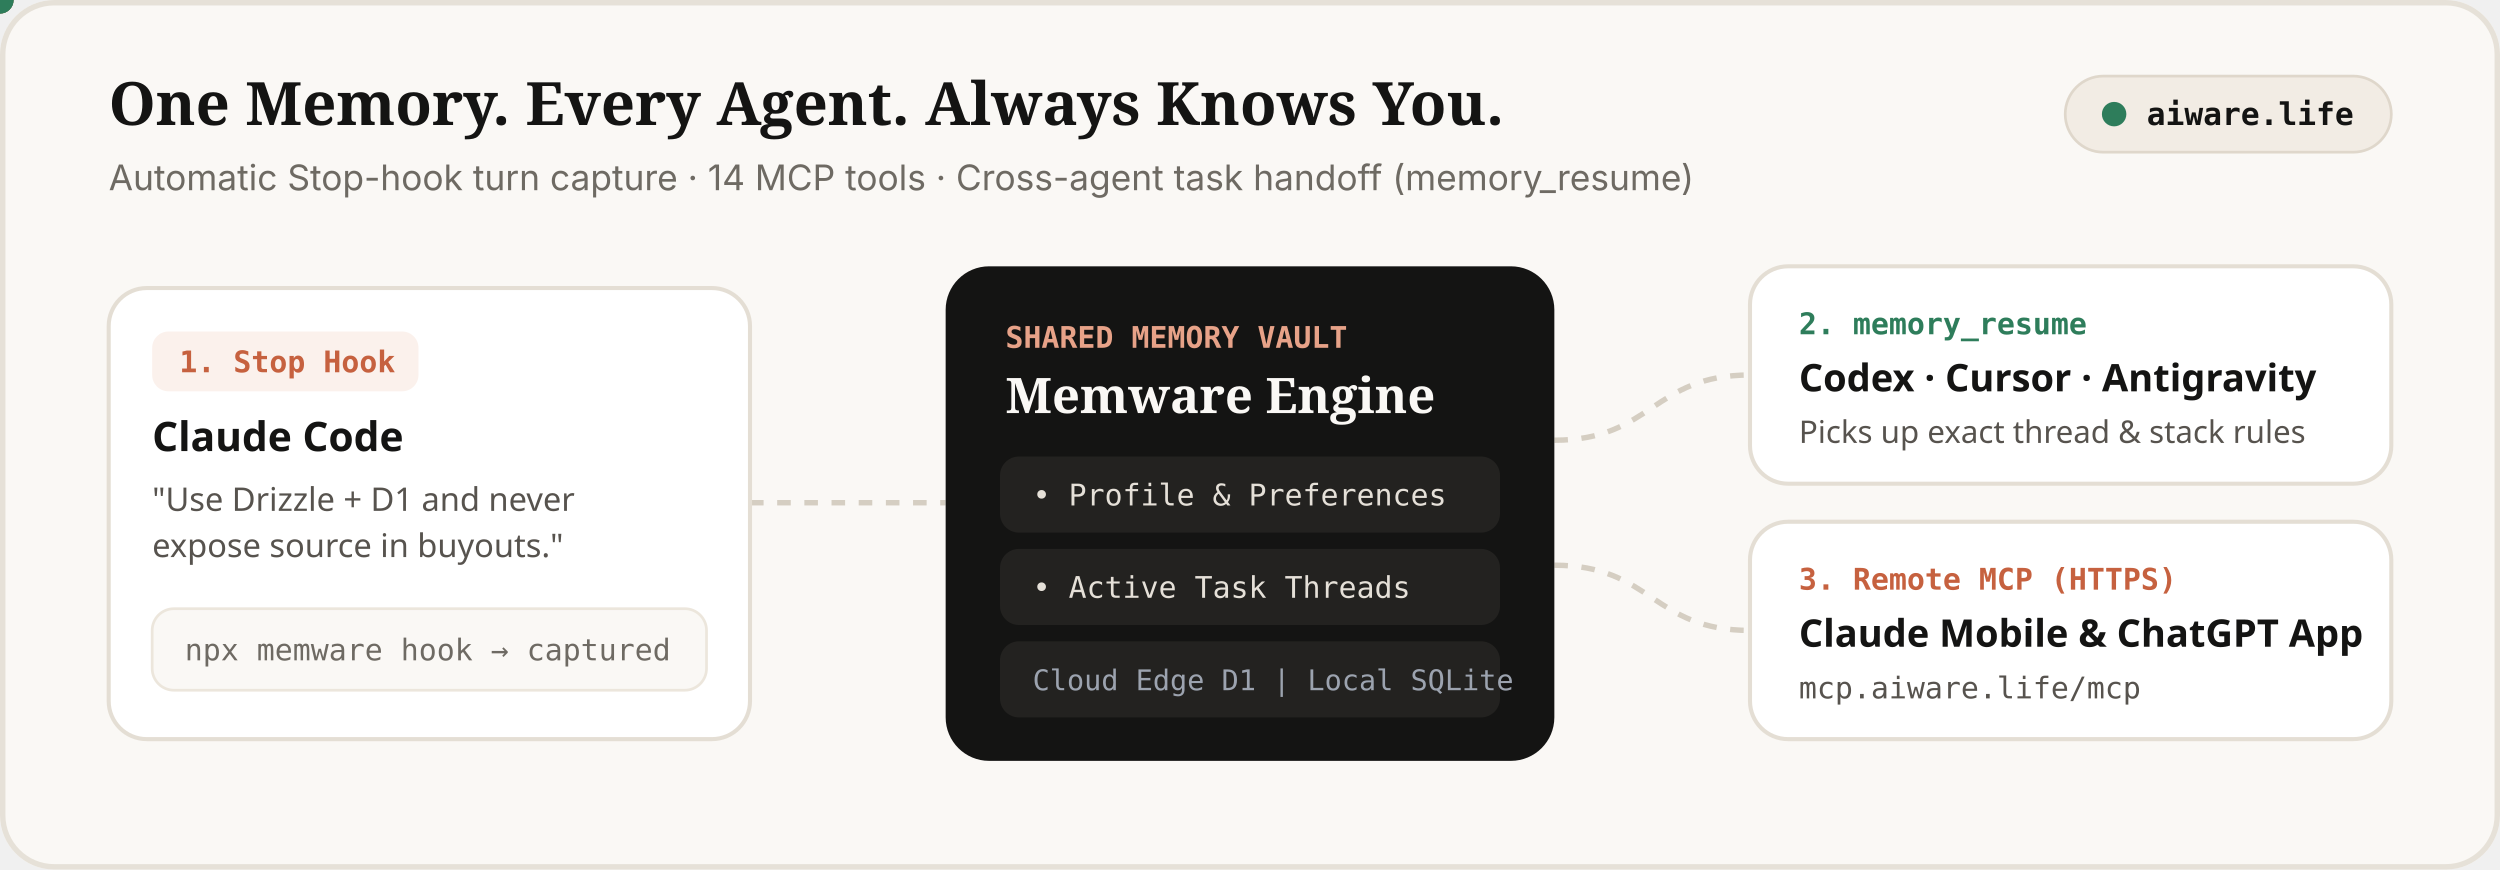
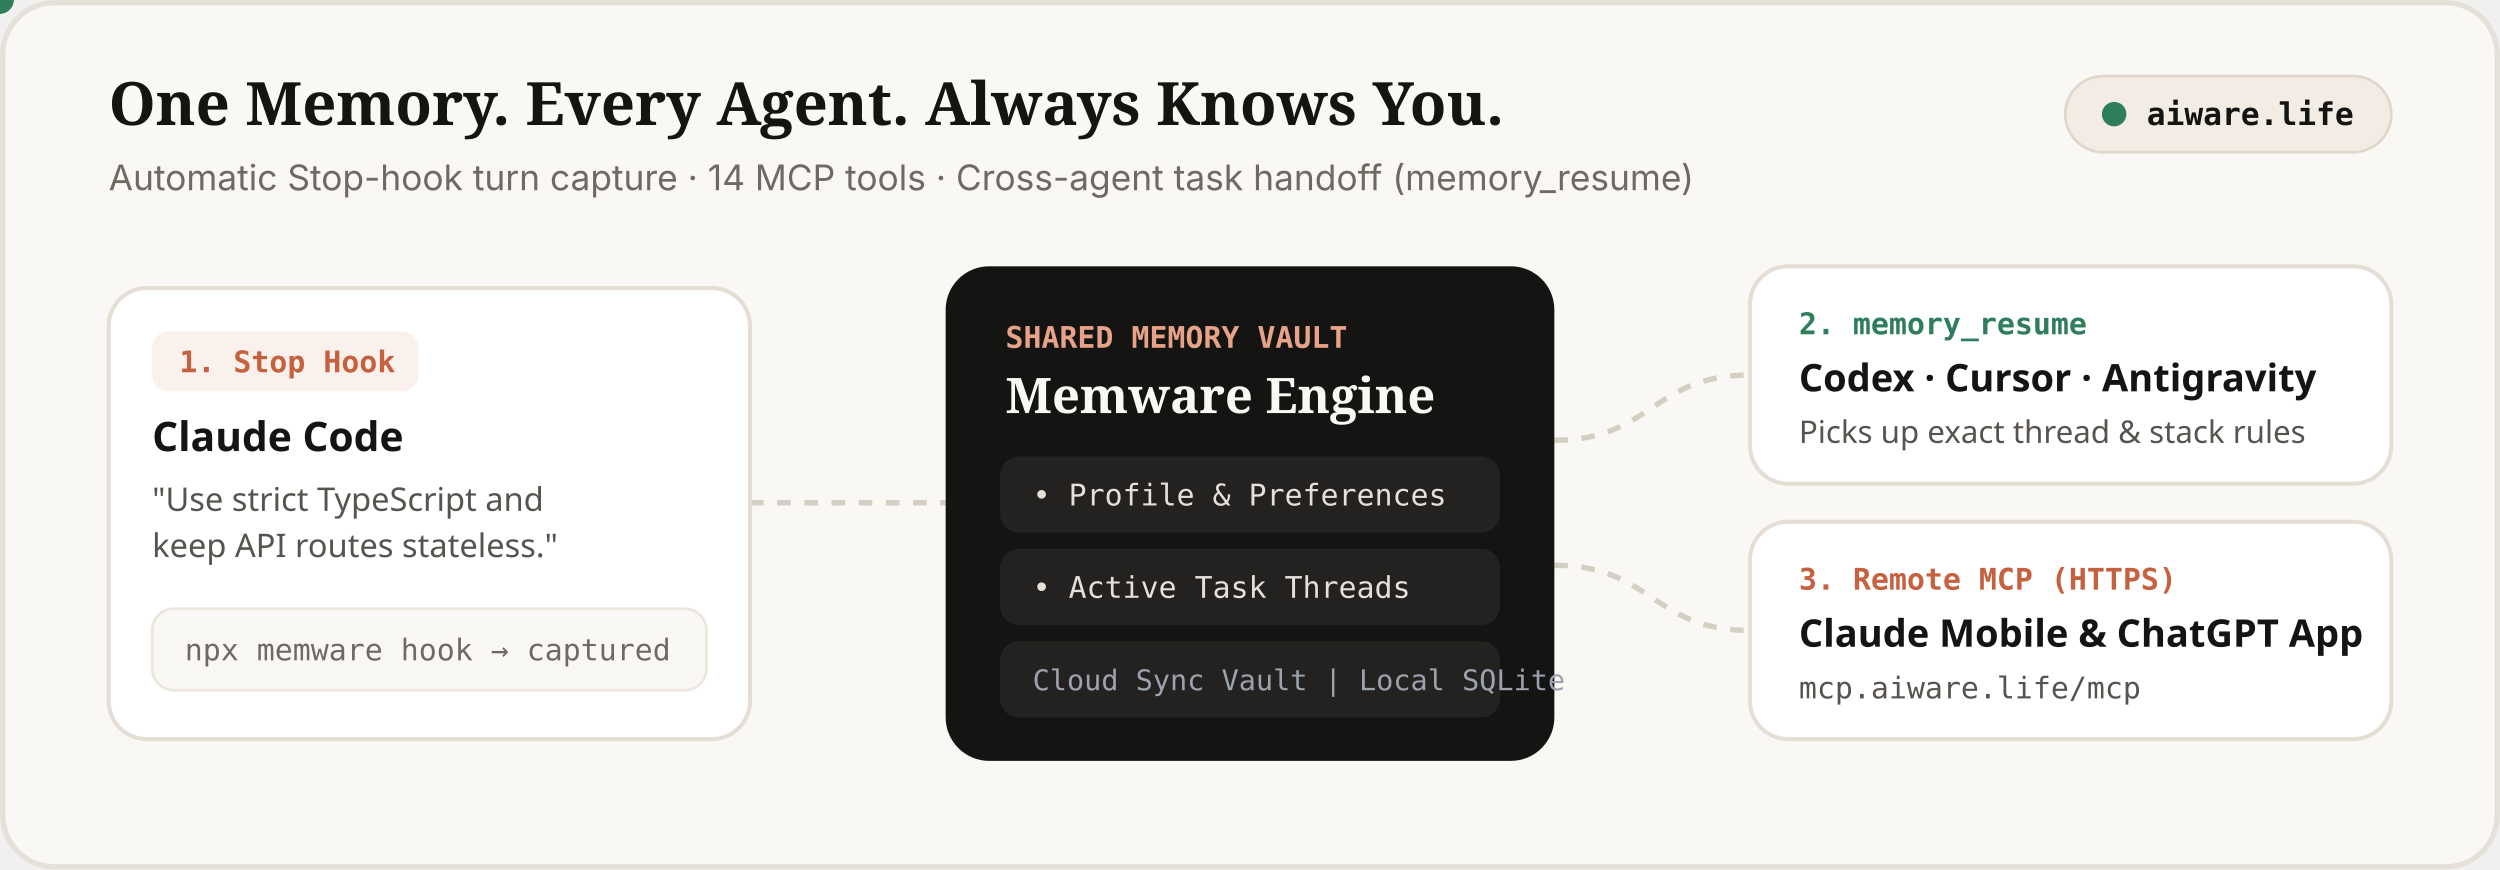
<svg xmlns="http://www.w3.org/2000/svg" viewBox="0 0 920 320" width="920" height="320" fill="none">
  <rect width="920" height="320" rx="20" fill="#FAF8F5" />
  <rect x="1" y="1" width="918" height="318" rx="19" stroke="#E6E1D8" stroke-width="2" />
  <text x="40" y="46" fill="#141413" font-family="Georgia, serif" font-size="22" font-weight="600">One Memory. Every Agent. Always Knows You.</text>
  <text x="40" y="70" fill="#6E6A63" font-family="system-ui, -apple-system, sans-serif" font-size="13">Automatic Stop-hook turn capture  ·  14 MCP tools  ·  Cross-agent task handoff (memory_resume)</text>
  <rect x="760" y="28" width="120" height="28" rx="14" fill="#F2ECE4" stroke="#DFD7CB" />
  <circle cx="778" cy="42" r="4.5" fill="#2E7D5B">
    <animate attributeName="opacity" values="1;0.35;1" dur="2.2s" repeatCount="indefinite" />
  </circle>
  <text x="790" y="46" fill="#141413" font-family="ui-monospace, SFMono-Regular, monospace" font-size="11.5" font-weight="600">aiware.life</text>
  <path id="capturePath" d="M 276 185 L 348 185" stroke="#D5CEC2" stroke-width="2" stroke-dasharray="5 5" />
  <path id="recallPathTop" d="M 572 162 C 608 162, 608 138, 644 138" stroke="#D5CEC2" stroke-width="2" stroke-dasharray="5 5" />
  <path id="recallPathBot" d="M 572 208 C 608 208, 608 232, 644 232" stroke="#D5CEC2" stroke-width="2" stroke-dasharray="5 5" />
  <circle r="5" fill="#C6613F">
    <animateMotion dur="2.4s" repeatCount="indefinite" path="M 276 185 L 348 185" />
  </circle>
  <circle r="5" fill="#2E7D5B">
    <animateMotion dur="2.4s" begin="0.8s" repeatCount="indefinite" path="M 572 162 C 608 162, 608 138, 644 138" />
  </circle>
  <circle r="5" fill="#2E7D5B">
    <animateMotion dur="2.4s" begin="1.2s" repeatCount="indefinite" path="M 572 208 C 608 208, 608 232, 644 232" />
  </circle>
  <rect x="40" y="106" width="236" height="166" rx="14" fill="#FFFFFF" stroke="#E4DED4" stroke-width="1.5" />
  <rect x="56" y="122" width="98" height="22" rx="6" fill="#FBF1EC" />
  <text x="66" y="137" fill="#C6613F" font-family="ui-monospace, monospace" font-size="11" font-weight="600">1. Stop Hook</text>
  <text x="56" y="166" fill="#141413" font-family="system-ui, sans-serif" font-size="15" font-weight="700">Claude Code</text>
-   <text x="56" y="188" fill="#57534E" font-family="system-ui, sans-serif" font-size="12">"Use Drizzle + D1 and never</text>
-   <text x="56" y="205" fill="#57534E" font-family="system-ui, sans-serif" font-size="12">expose source in buyouts."</text>
+   <text x="56" y="188" fill="#57534E" font-family="system-ui, sans-serif" font-size="12">"Use strict TypeScript and</text>
+   <text x="56" y="205" fill="#57534E" font-family="system-ui, sans-serif" font-size="12">keep API routes stateless."</text>
  <rect x="56" y="224" width="204" height="30" rx="8" fill="#FAF8F5" stroke="#ECE6DC" />
  <text x="68" y="243" fill="#6E6A63" font-family="ui-monospace, monospace" font-size="11">npx memware hook → captured</text>
  <rect x="348" y="98" width="224" height="182" rx="16" fill="#141413" />
  <text x="370" y="128" fill="#E7A288" font-family="ui-monospace, monospace" font-size="11" font-weight="600">SHARED MEMORY VAULT</text>
  <text x="370" y="152" fill="#FAF8F5" font-family="Georgia, serif" font-size="18" font-weight="600">Memware Engine</text>
  <rect x="368" y="168" width="184" height="28" rx="7" fill="#232220" />
  <text x="380" y="186" fill="#E5E0D8" font-family="ui-monospace, monospace" font-size="11">• Profile &amp; Preferences</text>
  <rect x="368" y="202" width="184" height="28" rx="7" fill="#232220" />
  <text x="380" y="220" fill="#E5E0D8" font-family="ui-monospace, monospace" font-size="11">• Active Task Threads</text>
  <rect x="368" y="236" width="184" height="28" rx="7" fill="#232220" />
-   <text x="380" y="254" fill="#9CA3AF" font-family="ui-monospace, monospace" font-size="10.5">Cloud Edge D1  |  Local SQLite</text>
+   <text x="380" y="254" fill="#9CA3AF" font-family="ui-monospace, monospace" font-size="10.5">Cloud Sync Vault  |  Local SQLite</text>
  <rect x="644" y="98" width="236" height="80" rx="14" fill="#FFFFFF" stroke="#E4DED4" stroke-width="1.5" />
  <text x="662" y="123" fill="#2E7D5B" font-family="ui-monospace, monospace" font-size="11" font-weight="600">2. memory_resume</text>
  <text x="662" y="144" fill="#141413" font-family="system-ui, sans-serif" font-size="14" font-weight="700">Codex  ·  Cursor  ·  Antigravity</text>
  <text x="662" y="163" fill="#57534E" font-family="system-ui, sans-serif" font-size="11.5">Picks up exact thread &amp; stack rules</text>
  <rect x="644" y="192" width="236" height="80" rx="14" fill="#FFFFFF" stroke="#E4DED4" stroke-width="1.5" />
  <text x="662" y="217" fill="#C6613F" font-family="ui-monospace, monospace" font-size="11" font-weight="600">3. Remote MCP (HTTPS)</text>
  <text x="662" y="238" fill="#141413" font-family="system-ui, sans-serif" font-size="14" font-weight="700">Claude Mobile &amp; ChatGPT App</text>
  <text x="662" y="257" fill="#57534E" font-family="ui-monospace, monospace" font-size="11">mcp.aiware.life/mcp</text>
</svg>
